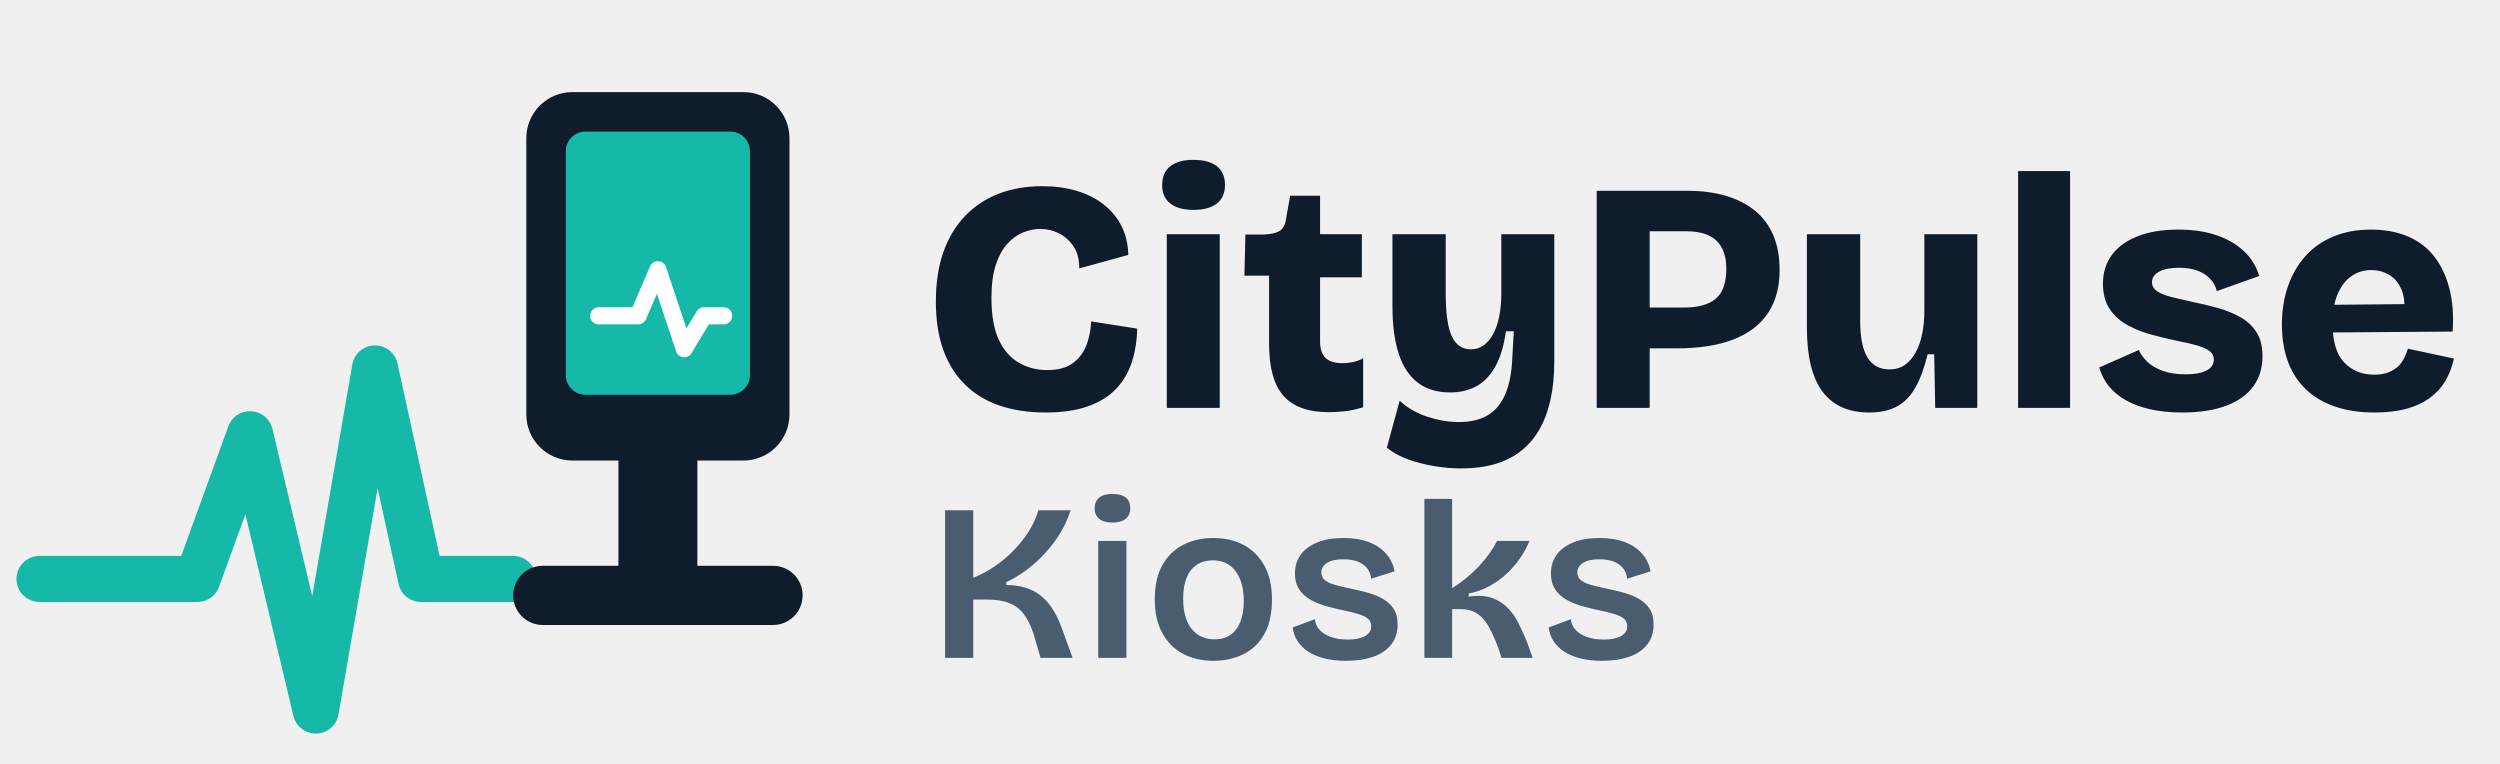
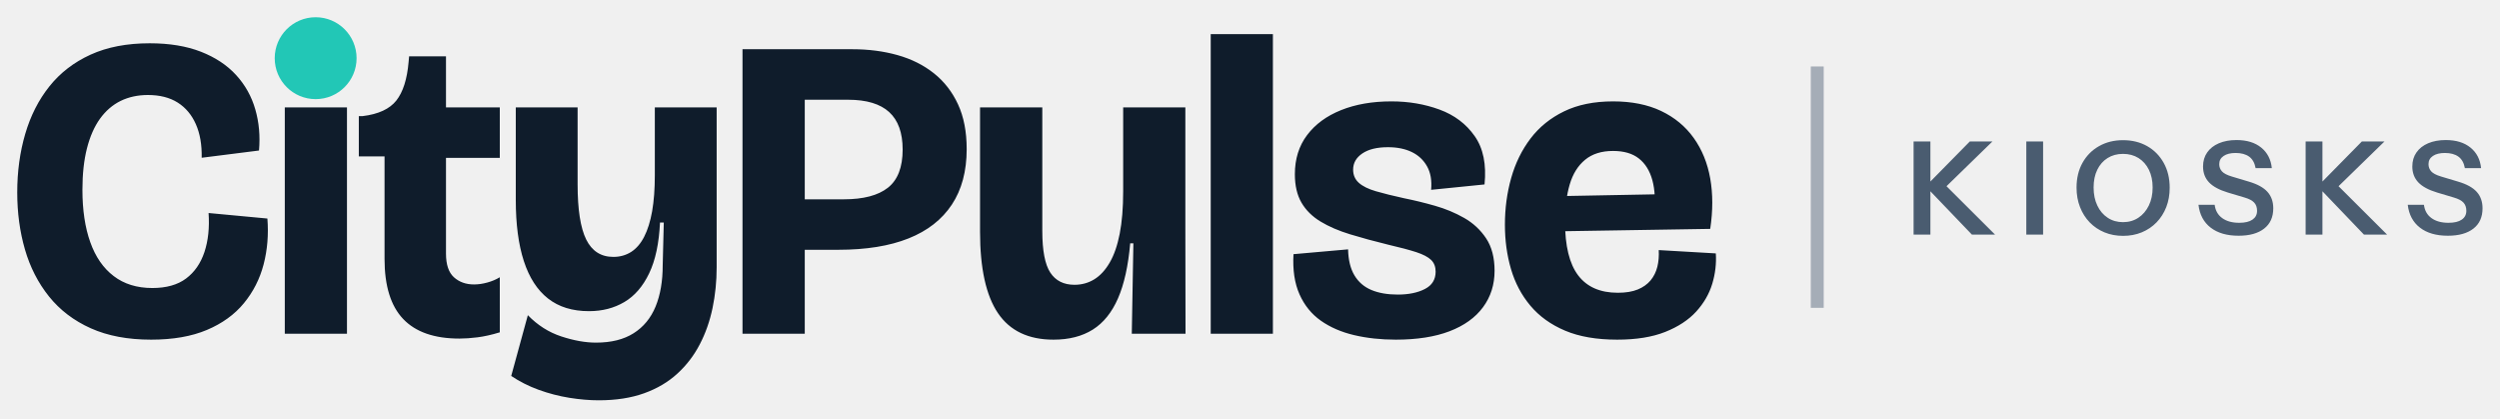
- <svg xmlns="http://www.w3.org/2000/svg" viewBox="0 0 380 116" width="380" height="116" role="img" aria-label="CityPulse Kiosks">
-   <g fill="none" stroke-linecap="round" stroke-linejoin="round">
-     <path d="M6 88 H30 L38 66 L48 108 L57 56 L64 88 H78" stroke="#16B8A8" stroke-width="7" />
+ <svg xmlns="http://www.w3.org/2000/svg" viewBox="0 0 580 97" width="580" height="97" role="img" aria-label="CityPulse Kiosks">
+   <g transform="translate(1.13,77.42)">
+     <path d="M33.93 1.38Q25.83 1.38 19.94 -1.26Q14.05 -3.9 10.25 -8.63Q6.45 -13.37 4.66 -19.54Q2.87 -25.72 2.87 -32.77Q2.87 -40.05 4.73 -46.37Q6.58 -52.68 10.34 -57.39Q14.1 -62.1 19.89 -64.74Q25.68 -67.38 33.62 -67.38Q40.47 -67.38 45.5 -65.42Q50.53 -63.45 53.67 -60.01Q56.82 -56.57 58.12 -52.05Q59.43 -47.53 58.98 -42.5L45.68 -40.82Q45.77 -45.35 44.33 -48.6Q42.9 -51.85 40.12 -53.62Q37.33 -55.38 33.2 -55.38Q29.68 -55.38 26.87 -54.01Q24.07 -52.63 22.08 -49.88Q20.1 -47.12 19.05 -43Q18 -38.88 18 -33.4Q18 -26.35 19.82 -21.24Q21.63 -16.13 25.26 -13.37Q28.88 -10.6 34.23 -10.6Q39.1 -10.6 42.05 -12.8Q45 -15 46.32 -18.95Q47.63 -22.9 47.28 -28L60.93 -26.72Q61.37 -21.12 60.05 -16.07Q58.73 -11.02 55.47 -7.07Q52.22 -3.12 46.88 -0.87Q41.55 1.38 33.93 1.38Z M64.97 0V-52.5H79.4V0H64.97Z M105.5 1.13Q96.78 1.13 92.45 -3.41Q88.12 -7.95 88.12 -17.35V-41.13H82.15V-50.48H83.03Q88.53 -51.15 90.86 -54.1Q93.18 -57.05 93.7 -63L93.82 -64.35H102.38V-52.5H114.87V-40.8H102.38V-18.6Q102.38 -14.77 104.22 -13.1Q106.07 -11.43 108.88 -11.43Q110.37 -11.43 111.96 -11.87Q113.55 -12.3 114.87 -13.1V-0.32Q112 0.55 109.69 0.84Q107.38 1.13 105.5 1.13Z M137.83 15.45Q134.63 15.45 131.01 14.87Q127.38 14.28 123.9 13.02Q120.42 11.75 117.52 9.8L121.38 -4.3Q124.78 -0.8 129.14 0.63Q133.5 2.07 137.2 2.07Q142.5 2.07 145.93 -0.11Q149.37 -2.28 151.03 -6.31Q152.68 -10.33 152.68 -15.88L152.93 -25.8H152.05Q151.72 -18.57 149.54 -14.02Q147.37 -9.47 143.78 -7.35Q140.2 -5.23 135.57 -5.23Q129.8 -5.23 126.06 -8.17Q122.32 -11.1 120.45 -16.85Q118.58 -22.6 118.58 -31.02V-52.5H132.93V-34.6Q132.93 -25.9 134.92 -21.86Q136.92 -17.82 141.23 -17.82Q143.53 -17.82 145.35 -18.97Q147.17 -20.13 148.38 -22.5Q149.6 -24.87 150.23 -28.43Q150.85 -32 150.85 -36.72V-52.5H165.2V-15.4Q165.2 -10.53 164.25 -5.97Q163.3 -1.4 161.28 2.47Q159.27 6.35 156.07 9.27Q152.88 12.2 148.36 13.82Q143.83 15.45 137.83 15.45Z M181.52 -19.47V-31.18H194.72Q201.53 -31.18 204.95 -33.87Q208.37 -36.57 208.37 -42.73Q208.37 -48.57 205.23 -51.43Q202.1 -54.28 195.72 -54.28H181.52V-66H196.67Q202.33 -66 207.17 -64.64Q212.02 -63.28 215.62 -60.42Q219.22 -57.55 221.22 -53.21Q223.23 -48.87 223.23 -42.82Q223.23 -35.15 219.78 -29.94Q216.33 -24.73 209.72 -22.1Q203.12 -19.47 193.42 -19.47H181.52Z M171.2 0V-66H185.65V0H171.2Z M243.38 1.38Q234.65 1.38 230.49 -4.77Q226.33 -10.92 226.33 -23.68V-52.5H240.78V-23.85Q240.78 -17 242.64 -14.17Q244.5 -11.35 248.25 -11.35Q250.78 -11.35 252.85 -12.62Q254.92 -13.9 256.43 -16.51Q257.95 -19.12 258.75 -23.21Q259.55 -27.3 259.55 -33.03V-52.5H273.98V-24.45L274.02 0H261.55L261.92 -20.97H261.18Q260.5 -13.15 258.36 -8.23Q256.22 -3.3 252.51 -0.96Q248.8 1.38 243.38 1.38Z M279.87 0V-69.5H294.3V0H279.87Z M322.82 1.38Q317.62 1.38 313.16 0.33Q308.7 -0.72 305.43 -3.02Q302.17 -5.32 300.47 -9.15Q298.77 -12.98 299.08 -18.45L311.75 -19.57Q311.83 -15.87 313.23 -13.53Q314.63 -11.2 317.17 -10.14Q319.72 -9.08 323.27 -9.08Q327.07 -9.08 329.57 -10.37Q332.07 -11.65 332.07 -14.4Q332.07 -16.08 331.03 -17.11Q329.98 -18.13 327.58 -18.92Q325.18 -19.7 321.08 -20.65Q316.25 -21.83 312.25 -23.05Q308.25 -24.27 305.36 -26.02Q302.47 -27.77 300.93 -30.41Q299.4 -33.05 299.4 -37Q299.4 -42.32 302.24 -46.08Q305.08 -49.85 310.12 -51.87Q315.17 -53.9 321.8 -53.9Q327.8 -53.9 332.97 -52Q338.15 -50.1 341.13 -45.85Q344.12 -41.6 343.42 -34.63L331.02 -33.38Q331.32 -36.62 330.08 -38.83Q328.85 -41.03 326.53 -42.15Q324.22 -43.27 321 -43.27Q317.2 -43.27 315.06 -41.82Q312.92 -40.37 312.92 -38.07Q312.92 -36.2 314.24 -35.01Q315.57 -33.82 318.21 -33.05Q320.85 -32.28 324.78 -31.42Q328.22 -30.73 331.88 -29.69Q335.55 -28.65 338.69 -26.86Q341.83 -25.07 343.79 -22.12Q345.75 -19.17 345.75 -14.6Q345.75 -9.77 343.07 -6.15Q340.4 -2.53 335.3 -0.57Q330.2 1.38 322.82 1.38Z M374.2 1.38Q367.05 1.38 362.11 -0.71Q357.17 -2.8 354.07 -6.49Q350.97 -10.18 349.56 -15Q348.15 -19.82 348.15 -25.28Q348.15 -30.98 349.61 -36.14Q351.07 -41.3 354.1 -45.29Q357.13 -49.28 361.89 -51.59Q366.65 -53.9 373.25 -53.9Q379.72 -53.9 384.41 -51.67Q389.1 -49.43 391.97 -45.41Q394.85 -41.38 395.8 -36.02Q396.75 -30.65 395.8 -24.32L357.13 -23.7V-31.85L384.83 -32.37L382.77 -27.65Q383.27 -32.33 382.37 -35.62Q381.47 -38.9 379.24 -40.65Q377.02 -42.4 373.25 -42.4Q369.25 -42.4 366.77 -40.36Q364.28 -38.32 363.19 -34.63Q362.1 -30.93 362.1 -25.97Q362.1 -17.55 365.16 -13.52Q368.22 -9.5 374.35 -9.5Q377.13 -9.5 378.98 -10.26Q380.83 -11.02 381.96 -12.37Q383.08 -13.73 383.53 -15.53Q383.97 -17.33 383.85 -19.4L397.1 -18.63Q397.33 -15.1 396.27 -11.57Q395.2 -8.05 392.54 -5.13Q389.88 -2.22 385.37 -0.42Q380.85 1.38 374.2 1.38Z" fill="#0F1C2B" />
+     <circle cx="72.13" cy="-63.92" r="9.50" fill="#22C7B6" class="cp-dot" />
+     <rect x="419.14" y="-62" width="3" height="56" fill="#4A5C70" opacity=".45" />
+     <path d="M443 -23V-44.6H446.9V-23H443ZM445.83 -34.22 456.05 -44.6H461.3L450.64 -34.22H445.83ZM456.53 -23 445.77 -34.22H450.64L461.9 -23H456.53ZM469.16 -23V-44.6H473.06V-23H469.16ZM491.63 -22.7Q489.28 -22.7 487.31 -23.51Q485.33 -24.33 483.88 -25.82Q482.43 -27.32 481.63 -29.37Q480.82 -31.42 480.82 -33.89Q480.82 -37.16 482.2 -39.64Q483.58 -42.12 486.03 -43.51Q488.47 -44.9 491.6 -44.9Q494.79 -44.9 497.23 -43.51Q499.66 -42.12 501.05 -39.63Q502.44 -37.14 502.44 -33.86Q502.44 -31.41 501.64 -29.36Q500.83 -27.31 499.38 -25.82Q497.93 -24.33 495.95 -23.51Q493.97 -22.7 491.63 -22.7ZM491.6 -25.88Q493.63 -25.88 495.18 -26.91Q496.72 -27.93 497.6 -29.74Q498.48 -31.55 498.48 -33.92Q498.48 -36.26 497.62 -38.02Q496.75 -39.78 495.21 -40.75Q493.66 -41.72 491.6 -41.72Q489.56 -41.72 488.02 -40.75Q486.48 -39.78 485.63 -38.03Q484.78 -36.29 484.78 -33.92Q484.78 -31.52 485.65 -29.72Q486.51 -27.91 488.05 -26.9Q489.59 -25.88 491.6 -25.88ZM518.44 -22.73Q514.38 -22.73 511.96 -24.6Q509.53 -26.47 509.12 -29.9H512.88Q513.13 -27.91 514.63 -26.82Q516.13 -25.73 518.57 -25.73Q520.59 -25.73 521.66 -26.47Q522.72 -27.2 522.72 -28.51Q522.72 -29.7 522.05 -30.42Q521.38 -31.14 519.83 -31.59L515.94 -32.75Q512.96 -33.65 511.57 -35.11Q510.18 -36.58 510.18 -38.8Q510.18 -40.68 511.14 -42.05Q512.1 -43.43 513.85 -44.18Q515.6 -44.93 517.94 -44.93Q521.54 -44.93 523.69 -43.17Q525.84 -41.42 526.14 -38.42H522.38Q522.05 -40.23 520.88 -41.08Q519.7 -41.93 517.74 -41.93Q515.98 -41.93 514.96 -41.24Q513.94 -40.55 513.94 -39.34Q513.94 -38.37 514.56 -37.67Q515.18 -36.97 516.85 -36.47L520.82 -35.28Q523.78 -34.41 525.13 -32.91Q526.48 -31.4 526.48 -29.1Q526.48 -26.04 524.37 -24.39Q522.25 -22.73 518.44 -22.73ZM533.99 -23V-44.6H537.89V-23H533.99ZM536.82 -34.22 547.04 -44.6H552.29L541.63 -34.22H536.82ZM547.52 -23 536.76 -34.22H541.63L552.89 -23H547.52ZM567.01 -22.73Q562.95 -22.73 560.53 -24.6Q558.1 -26.47 557.69 -29.9H561.45Q561.7 -27.91 563.2 -26.82Q564.7 -25.73 567.14 -25.73Q569.16 -25.73 570.23 -26.47Q571.29 -27.2 571.29 -28.51Q571.29 -29.7 570.62 -30.42Q569.95 -31.14 568.4 -31.59L564.51 -32.75Q561.53 -33.65 560.14 -35.11Q558.75 -36.58 558.75 -38.8Q558.75 -40.68 559.71 -42.05Q560.67 -43.43 562.42 -44.18Q564.17 -44.93 566.51 -44.93Q570.11 -44.93 572.26 -43.17Q574.41 -41.42 574.71 -38.42H570.95Q570.62 -40.23 569.45 -41.08Q568.27 -41.93 566.31 -41.93Q564.55 -41.93 563.53 -41.24Q562.51 -40.55 562.51 -39.34Q562.51 -38.37 563.13 -37.67Q563.75 -36.97 565.42 -36.47L569.39 -35.28Q572.35 -34.41 573.7 -32.91Q575.05 -31.4 575.05 -29.1Q575.05 -26.04 572.94 -24.39Q570.82 -22.73 567.01 -22.73Z" fill="#4A5C70" />
  </g>
-   <g fill="#0F1C2B">
-     <rect x="80" y="14" width="40" height="56" rx="7" />
-     <rect x="94" y="68" width="12" height="22" rx="2" />
-     <rect x="78" y="86" width="44" height="9" rx="4.5" />
-   </g>
-   <rect x="86" y="20" width="28" height="40" rx="3" fill="#16B8A8" />
-   <path d="M91 48 H97 L100 41 L104 53 L107 48 H110" fill="none" stroke="#FFFFFF" stroke-width="2.6" stroke-linecap="round" stroke-linejoin="round" />
-   <path d="M158.95 62.7Q155.05 62.7 151.95 61.65Q148.85 60.6 146.675 58.45Q144.5 56.3 143.375 53.175Q142.25 50.05 142.25 45.85Q142.25 41.55 143.4 38.3Q144.55 35.05 146.725 32.8Q148.9 30.55 151.85 29.425Q154.8 28.3 158.4 28.3Q161.25 28.3 163.625 29Q166.0 29.7 167.75 31.075Q169.5 32.45 170.475 34.375Q171.45 36.3 171.5 38.75L164.05 40.8Q164.05 38.75 163.175 37.45Q162.3 36.15 160.975 35.475Q159.65 34.8 158.1 34.8Q156.85 34.8 155.525 35.325Q154.2 35.85 153.1 37.075Q152.0 38.3 151.35 40.3Q150.7 42.3 150.7 45.3Q150.7 49.2 151.8 51.6Q152.9 54.0 154.85 55.125Q156.8 56.25 159.15 56.25Q161.75 56.25 163.175 55.125Q164.6 54.0 165.2 52.3Q165.8 50.6 165.85 48.85L172.85 49.95Q172.8 52.65 172.05 55.0Q171.3 57.35 169.675 59.075Q168.05 60.8 165.4 61.75Q162.75 62.7 158.95 62.7Z M177.35 62.0V35.6H185.4V62.0ZM181.4 31.9Q179.1 31.9 177.875 30.925Q176.65 29.95 176.65 28.15Q176.65 26.25 177.875 25.275Q179.1 24.3 181.4 24.3Q183.75 24.3 184.975 25.275Q186.2 26.25 186.2 28.1Q186.2 29.95 184.975 30.925Q183.75 31.9 181.4 31.9Z M201.95 62.65Q197.3 62.65 195.1 60.175Q192.9 57.7 192.9 52.25V41.9H189.15L189.3 35.65H192.0Q193.6 35.6 194.425 35.15Q195.25 34.7 195.45 33.45L196.1 29.75H200.65V35.6H207.0V42.15H200.65V51.9Q200.65 53.6 201.475 54.4Q202.3 55.2 204.0 55.2Q204.95 55.2 205.8 55.0Q206.65 54.8 207.2 54.45V61.9Q205.6 62.4 204.275 62.525Q202.95 62.65 201.95 62.65Z M222.1 71.2Q220.1 71.2 218 70.85Q215.9 70.5 214.025 69.825Q212.15 69.15 210.8 68.05L212.75 60.9Q214.5 62.55 216.975 63.35Q219.45 64.15 221.75 64.15Q224.4 64.15 226.125 63.125Q227.85 62.1 228.775 59.975Q229.7 57.85 229.85 54.7L230.1 50.35H228.9Q228.45 53.6 227.325 55.65Q226.2 57.7 224.475 58.675Q222.75 59.65 220.4 59.65Q217.5 59.65 215.55 58.2Q213.6 56.75 212.625 53.825Q211.65 50.9 211.65 46.55V35.6H219.75V44.55Q219.75 49.15 220.675 51.125Q221.6 53.1 223.6 53.1Q224.65 53.1 225.5 52.5Q226.35 51.9 226.95 50.8Q227.55 49.7 227.875 48.125Q228.2 46.55 228.2 44.6V35.6H236.25V55.0Q236.25 58.15 235.675 60.75Q235.1 63.35 233.975 65.3Q232.85 67.25 231.15 68.575Q229.45 69.9 227.2 70.55Q224.95 71.2 222.1 71.2Z M248.6 52.95V46.75H255.95Q259.2 46.75 260.8 45.4Q262.4 44.05 262.4 40.85Q262.4 38.05 260.925 36.6Q259.45 35.15 256.25 35.15H248.6V29.0H256.5Q259.7 29.0 262.275 29.75Q264.85 30.5 266.7 31.975Q268.55 33.45 269.525 35.725Q270.5 38.0 270.5 41.05Q270.5 44.95 268.725 47.6Q266.95 50.25 263.475 51.6Q260.0 52.95 254.8 52.95ZM242.7 62.0V29.0H250.75V62.0Z M284.1 62.7Q279.4 62.7 277.025 59.525Q274.65 56.35 274.65 49.85V35.6H282.75V48.8Q282.75 52.5 283.85 54.325Q284.95 56.15 287.2 56.15Q288.55 56.15 289.525 55.475Q290.5 54.8 291.175 53.575Q291.85 52.35 292.175 50.75Q292.5 49.15 292.5 47.25V35.6H300.55V51.3V62.0H294.15L294 53.85H293Q292.25 56.95 291.125 58.925Q290 60.9 288.3 61.8Q286.6 62.7 284.1 62.7Z M306.75 62.0V26.0H314.65V62.0Z M331.7 62.7Q329.05 62.7 326.9 62.225Q324.75 61.75 323.15 60.85Q321.55 59.95 320.525 58.675Q319.5 57.4 319.1 55.85L325.1 53.2Q325.45 54.05 326.325 54.925Q327.2 55.8 328.675 56.35Q330.15 56.9 332.25 56.9Q334.25 56.9 335.375 56.325Q336.5 55.75 336.5 54.65Q336.5 53.85 335.875 53.375Q335.25 52.9 334.0 52.525Q332.75 52.15 330.9 51.8Q329.0 51.4 327.05 50.875Q325.1 50.35 323.4 49.425Q321.7 48.5 320.675 46.975Q319.65 45.45 319.65 43.1Q319.65 40.65 320.95 38.825Q322.25 37.0 324.825 35.95Q327.4 34.9 331.1 34.9Q334.4 34.9 336.9 35.75Q339.4 36.6 341.075 38.175Q342.75 39.75 343.4 41.95L336.95 44.25Q336.7 43.15 335.925 42.35Q335.15 41.55 333.975 41.125Q332.8 40.7 331.2 40.7Q329.25 40.7 328.175 41.3Q327.1 41.9 327.1 42.9Q327.1 43.7 327.825 44.225Q328.55 44.75 329.9 45.1Q331.25 45.45 333.1 45.85Q335.05 46.25 336.975 46.775Q338.9 47.3 340.475 48.175Q342.05 49.05 342.975 50.475Q343.9 51.9 343.9 54.15Q343.9 56.8 342.5 58.725Q341.1 60.65 338.375 61.675Q335.65 62.7 331.7 62.7Z M360.9 62.7Q357.6 62.7 355.0 61.825Q352.4 60.95 350.575 59.25Q348.75 57.55 347.8 55.05Q346.85 52.55 346.85 49.3Q346.85 46.15 347.775 43.5Q348.7 40.85 350.425 38.925Q352.15 37.0 354.675 35.95Q357.2 34.9 360.35 34.9Q363.55 34.9 365.975 35.925Q368.4 36.95 369.975 38.95Q371.55 40.95 372.3 43.825Q373.05 46.7 372.8 50.4L352.15 50.55V46.35L368.2 46.2L365.35 48.15Q365.7 45.65 365.05 44.075Q364.4 42.5 363.15 41.775Q361.9 41.05 360.45 41.05Q358.7 41.05 357.375 42.0Q356.05 42.95 355.3 44.75Q354.55 46.55 354.55 49.15Q354.55 53.25 356.325 55.1Q358.1 56.95 360.85 56.95Q362.2 56.95 363.1 56.575Q364.0 56.2 364.575 55.625Q365.15 55.05 365.475 54.35Q365.8 53.65 366.0 53.0L373.0 54.5Q372.6 56.35 371.725 57.85Q370.85 59.35 369.375 60.45Q367.9 61.55 365.825 62.125Q363.75 62.7 360.9 62.7Z" fill="#0F1C2B" />
-   <path d="M143.652 100.0V77.56H147.936V87.828Q149.704 87.114 151.302 86.009Q152.9 84.904 154.209 83.527Q155.518 82.15 156.453 80.637Q157.388 79.124 157.83 77.56H162.726Q162.182 79.328 161.162 81.011Q160.142 82.694 158.799 84.139Q157.456 85.584 155.96 86.689Q154.464 87.794 152.968 88.474V88.916Q154.566 88.95 155.841 89.324Q157.116 89.698 158.136 90.497Q159.156 91.296 159.938 92.486Q160.72 93.676 161.332 95.308L163.032 100.0H158.17L157.082 96.294Q156.47 94.458 155.62 93.336Q154.77 92.214 153.41 91.67Q152.05 91.126 149.942 91.126H147.936V100.0Z M166.932 100.0V82.218H171.216V100.0ZM169.074 79.43Q167.782 79.43 167.085 78.869Q166.388 78.308 166.388 77.254Q166.388 76.2 167.085 75.639Q167.782 75.078 169.074 75.078Q170.434 75.078 171.114 75.622Q171.794 76.166 171.794 77.254Q171.794 78.308 171.097 78.869Q170.4 79.43 169.074 79.43Z M184.432 100.442Q181.814 100.442 179.808 99.371Q177.802 98.3 176.663 96.209Q175.524 94.118 175.524 91.058Q175.524 87.93 176.697 85.873Q177.87 83.816 179.876 82.796Q181.882 81.776 184.398 81.776Q187.016 81.776 189.022 82.83Q191.028 83.884 192.184 85.975Q193.34 88.066 193.34 91.16Q193.34 94.288 192.184 96.362Q191.028 98.436 189.005 99.439Q186.982 100.442 184.432 100.442ZM184.602 97.178Q186.03 97.178 187.016 96.515Q188.002 95.852 188.529 94.526Q189.056 93.2 189.056 91.364Q189.056 89.426 188.495 88.049Q187.934 86.672 186.897 85.924Q185.86 85.176 184.296 85.176Q182.936 85.176 181.916 85.839Q180.896 86.502 180.369 87.794Q179.842 89.086 179.842 90.99Q179.842 93.982 181.117 95.58Q182.392 97.178 184.602 97.178Z M204.584 100.442Q202.782 100.442 201.337 100.085Q199.892 99.728 198.872 99.065Q197.852 98.402 197.24 97.467Q196.628 96.532 196.492 95.376L199.858 94.118Q199.926 95.002 200.538 95.699Q201.15 96.396 202.238 96.804Q203.326 97.212 204.856 97.212Q206.556 97.212 207.491 96.685Q208.426 96.158 208.426 95.172Q208.426 94.458 207.916 94.033Q207.406 93.608 206.437 93.319Q205.468 93.03 204.108 92.758Q202.85 92.486 201.575 92.129Q200.3 91.772 199.229 91.177Q198.158 90.582 197.495 89.613Q196.832 88.644 196.832 87.148Q196.832 85.516 197.699 84.326Q198.566 83.136 200.215 82.456Q201.864 81.776 204.21 81.776Q206.42 81.776 208.035 82.388Q209.65 83.0 210.67 84.139Q211.69 85.278 211.962 86.842L208.426 87.964Q208.324 87.012 207.78 86.349Q207.236 85.686 206.318 85.346Q205.4 85.006 204.176 85.006Q202.612 85.006 201.728 85.55Q200.844 86.094 200.844 87.012Q200.844 87.76 201.405 88.202Q201.966 88.644 202.969 88.916Q203.972 89.188 205.264 89.46Q206.624 89.732 207.899 90.089Q209.174 90.446 210.194 91.024Q211.214 91.602 211.826 92.537Q212.438 93.472 212.438 94.934Q212.438 96.702 211.486 97.943Q210.534 99.184 208.783 99.813Q207.032 100.442 204.584 100.442Z M216.508 100.0V75.826H220.724V89.392Q221.88 88.678 222.934 87.811Q223.988 86.944 224.872 85.992Q225.756 85.04 226.436 84.071Q227.116 83.102 227.558 82.218H232.488Q231.944 83.544 231.06 84.836Q230.176 86.128 229.003 87.216Q227.83 88.304 226.368 89.103Q224.906 89.902 223.24 90.208V90.684Q225.348 90.378 226.776 90.888Q228.204 91.398 229.19 92.418Q230.176 93.438 230.839 94.781Q231.502 96.124 232.08 97.518L232.964 100.0H228.238L227.694 98.368Q227.048 96.668 226.351 95.359Q225.654 94.05 224.617 93.319Q223.58 92.588 221.948 92.588H220.724V100.0Z M243.494 100.442Q241.692 100.442 240.247 100.085Q238.802 99.728 237.782 99.065Q236.762 98.402 236.15 97.467Q235.538 96.532 235.402 95.376L238.768 94.118Q238.836 95.002 239.448 95.699Q240.06 96.396 241.148 96.804Q242.236 97.212 243.766 97.212Q245.466 97.212 246.401 96.685Q247.336 96.158 247.336 95.172Q247.336 94.458 246.826 94.033Q246.316 93.608 245.347 93.319Q244.378 93.03 243.018 92.758Q241.76 92.486 240.485 92.129Q239.21 91.772 238.139 91.177Q237.068 90.582 236.405 89.613Q235.742 88.644 235.742 87.148Q235.742 85.516 236.609 84.326Q237.476 83.136 239.125 82.456Q240.774 81.776 243.12 81.776Q245.33 81.776 246.945 82.388Q248.56 83.0 249.58 84.139Q250.6 85.278 250.872 86.842L247.336 87.964Q247.234 87.012 246.69 86.349Q246.146 85.686 245.228 85.346Q244.31 85.006 243.086 85.006Q241.522 85.006 240.638 85.55Q239.754 86.094 239.754 87.012Q239.754 87.76 240.315 88.202Q240.876 88.644 241.879 88.916Q242.882 89.188 244.174 89.46Q245.534 89.732 246.809 90.089Q248.084 90.446 249.104 91.024Q250.124 91.602 250.736 92.537Q251.348 93.472 251.348 94.934Q251.348 96.702 250.396 97.943Q249.444 99.184 247.693 99.813Q245.942 100.442 243.494 100.442Z" fill="#4A5C70" />
</svg>
